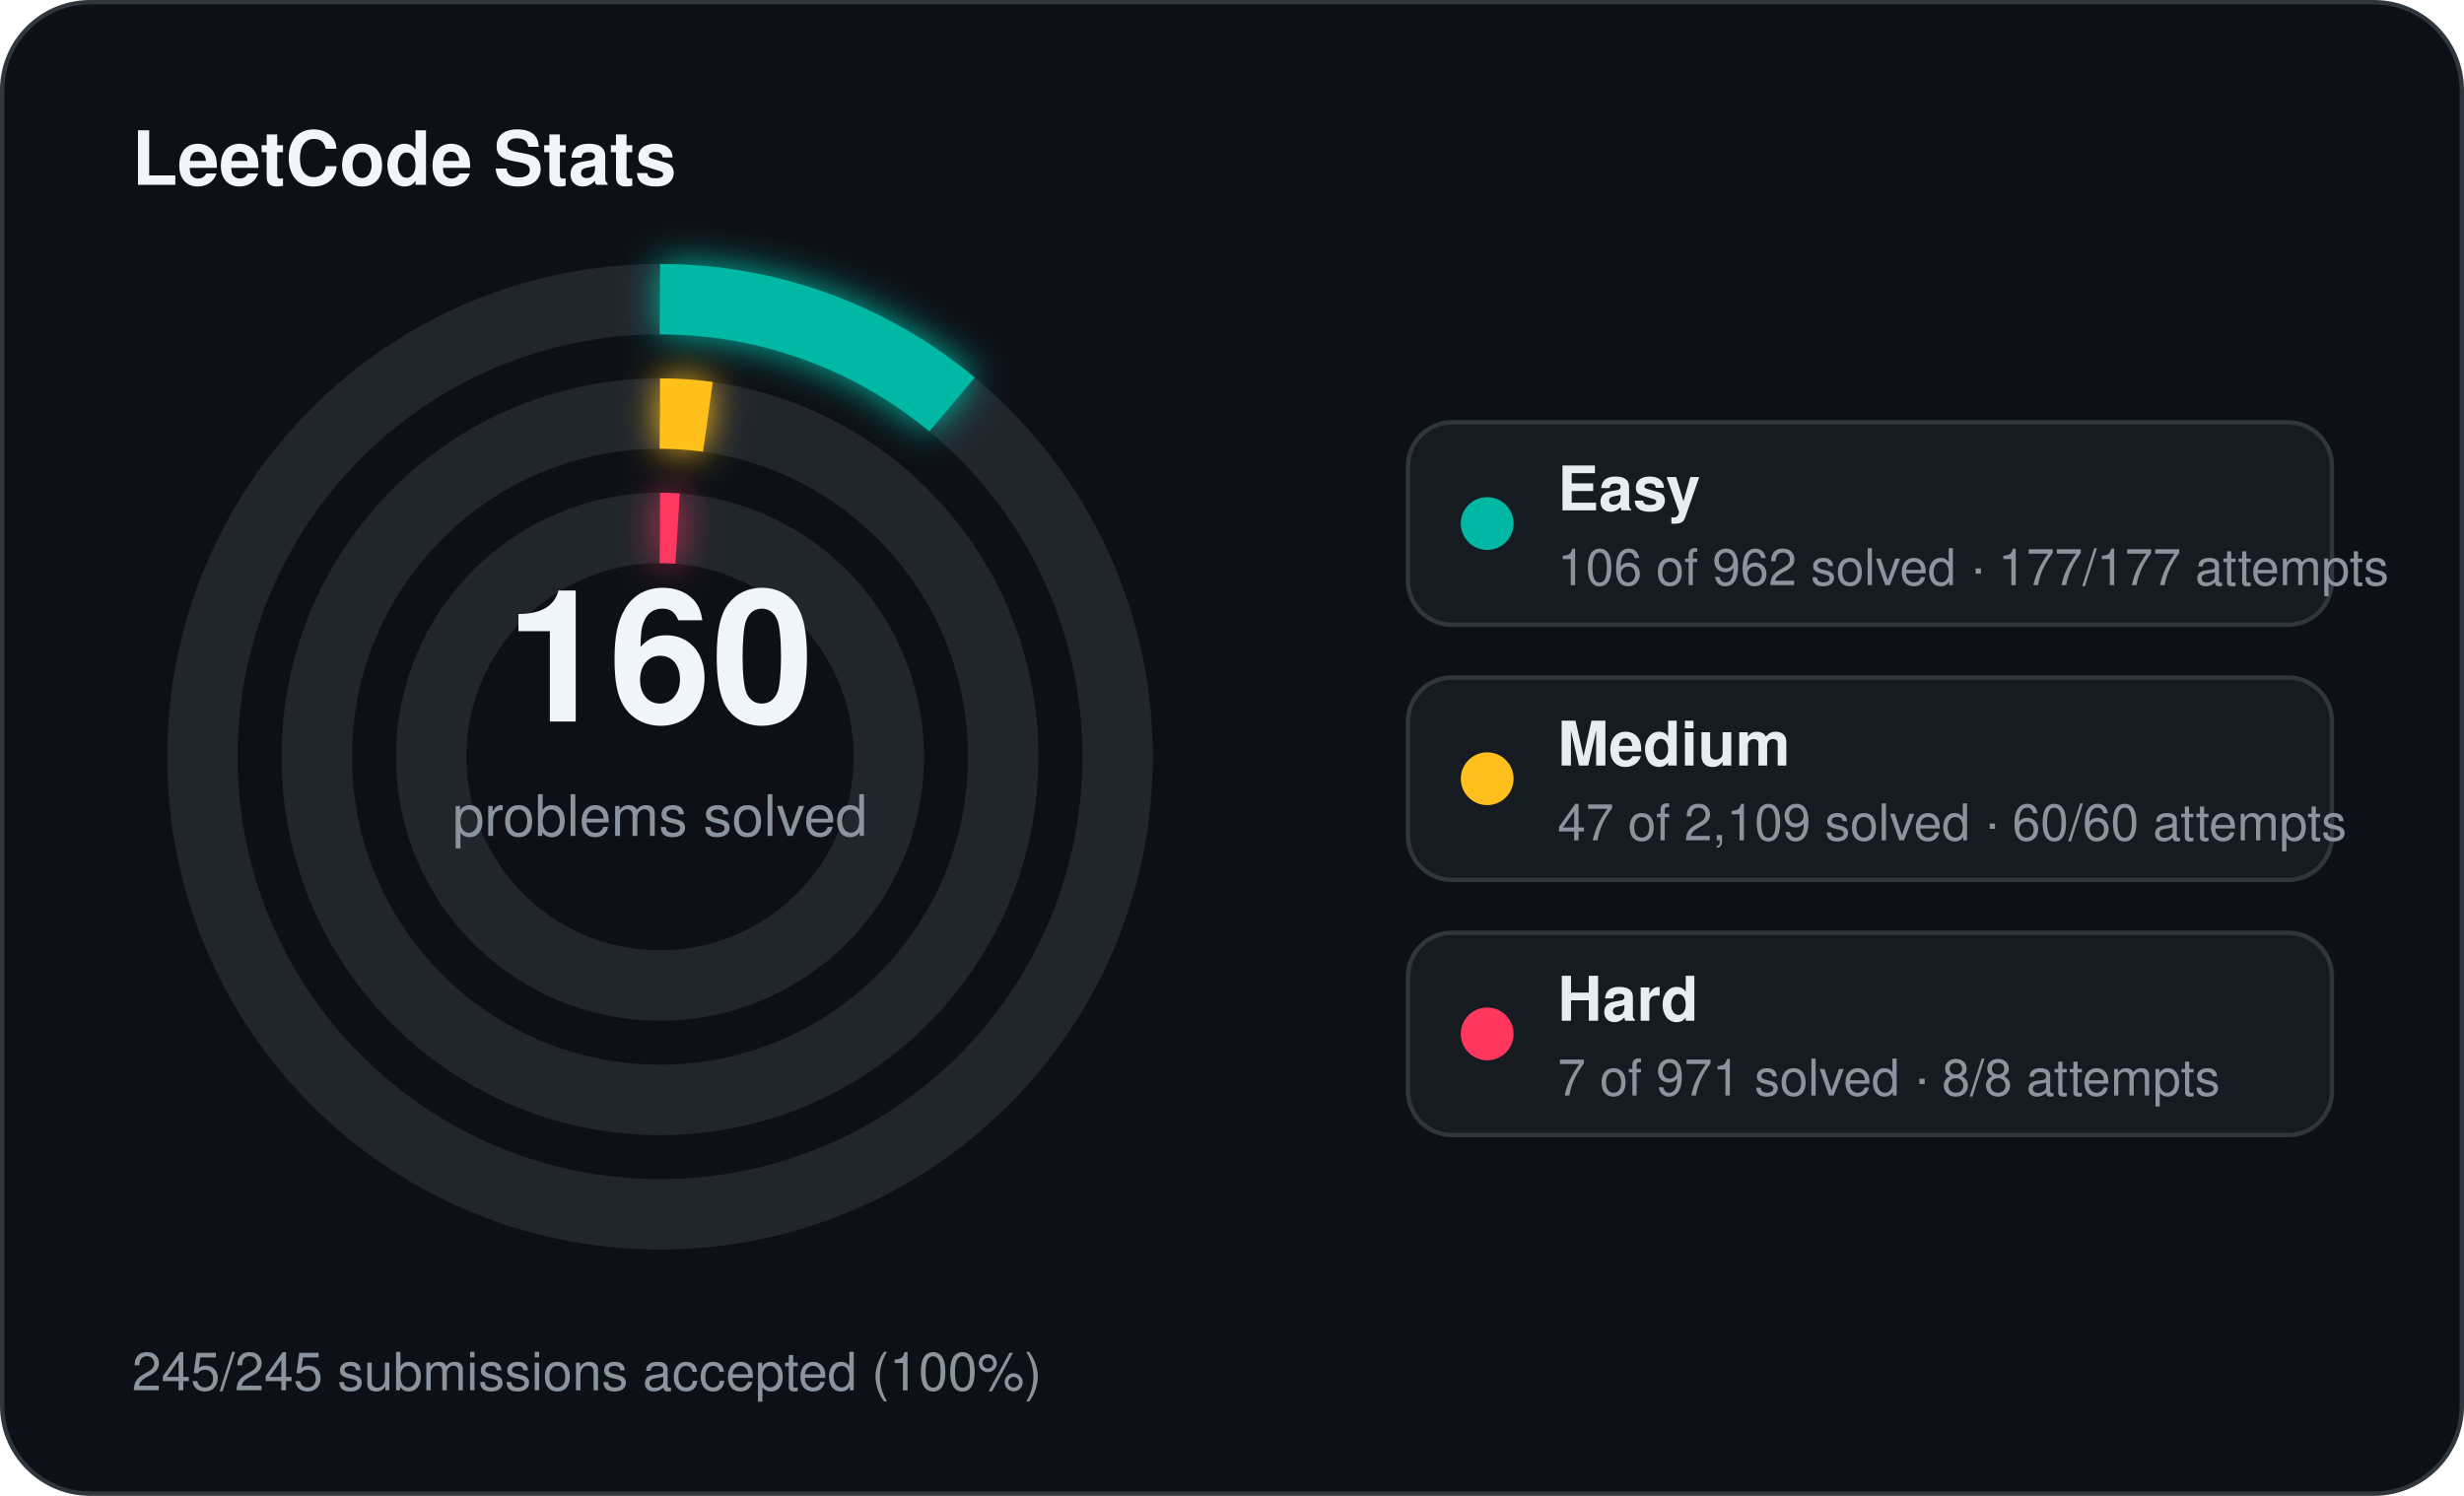
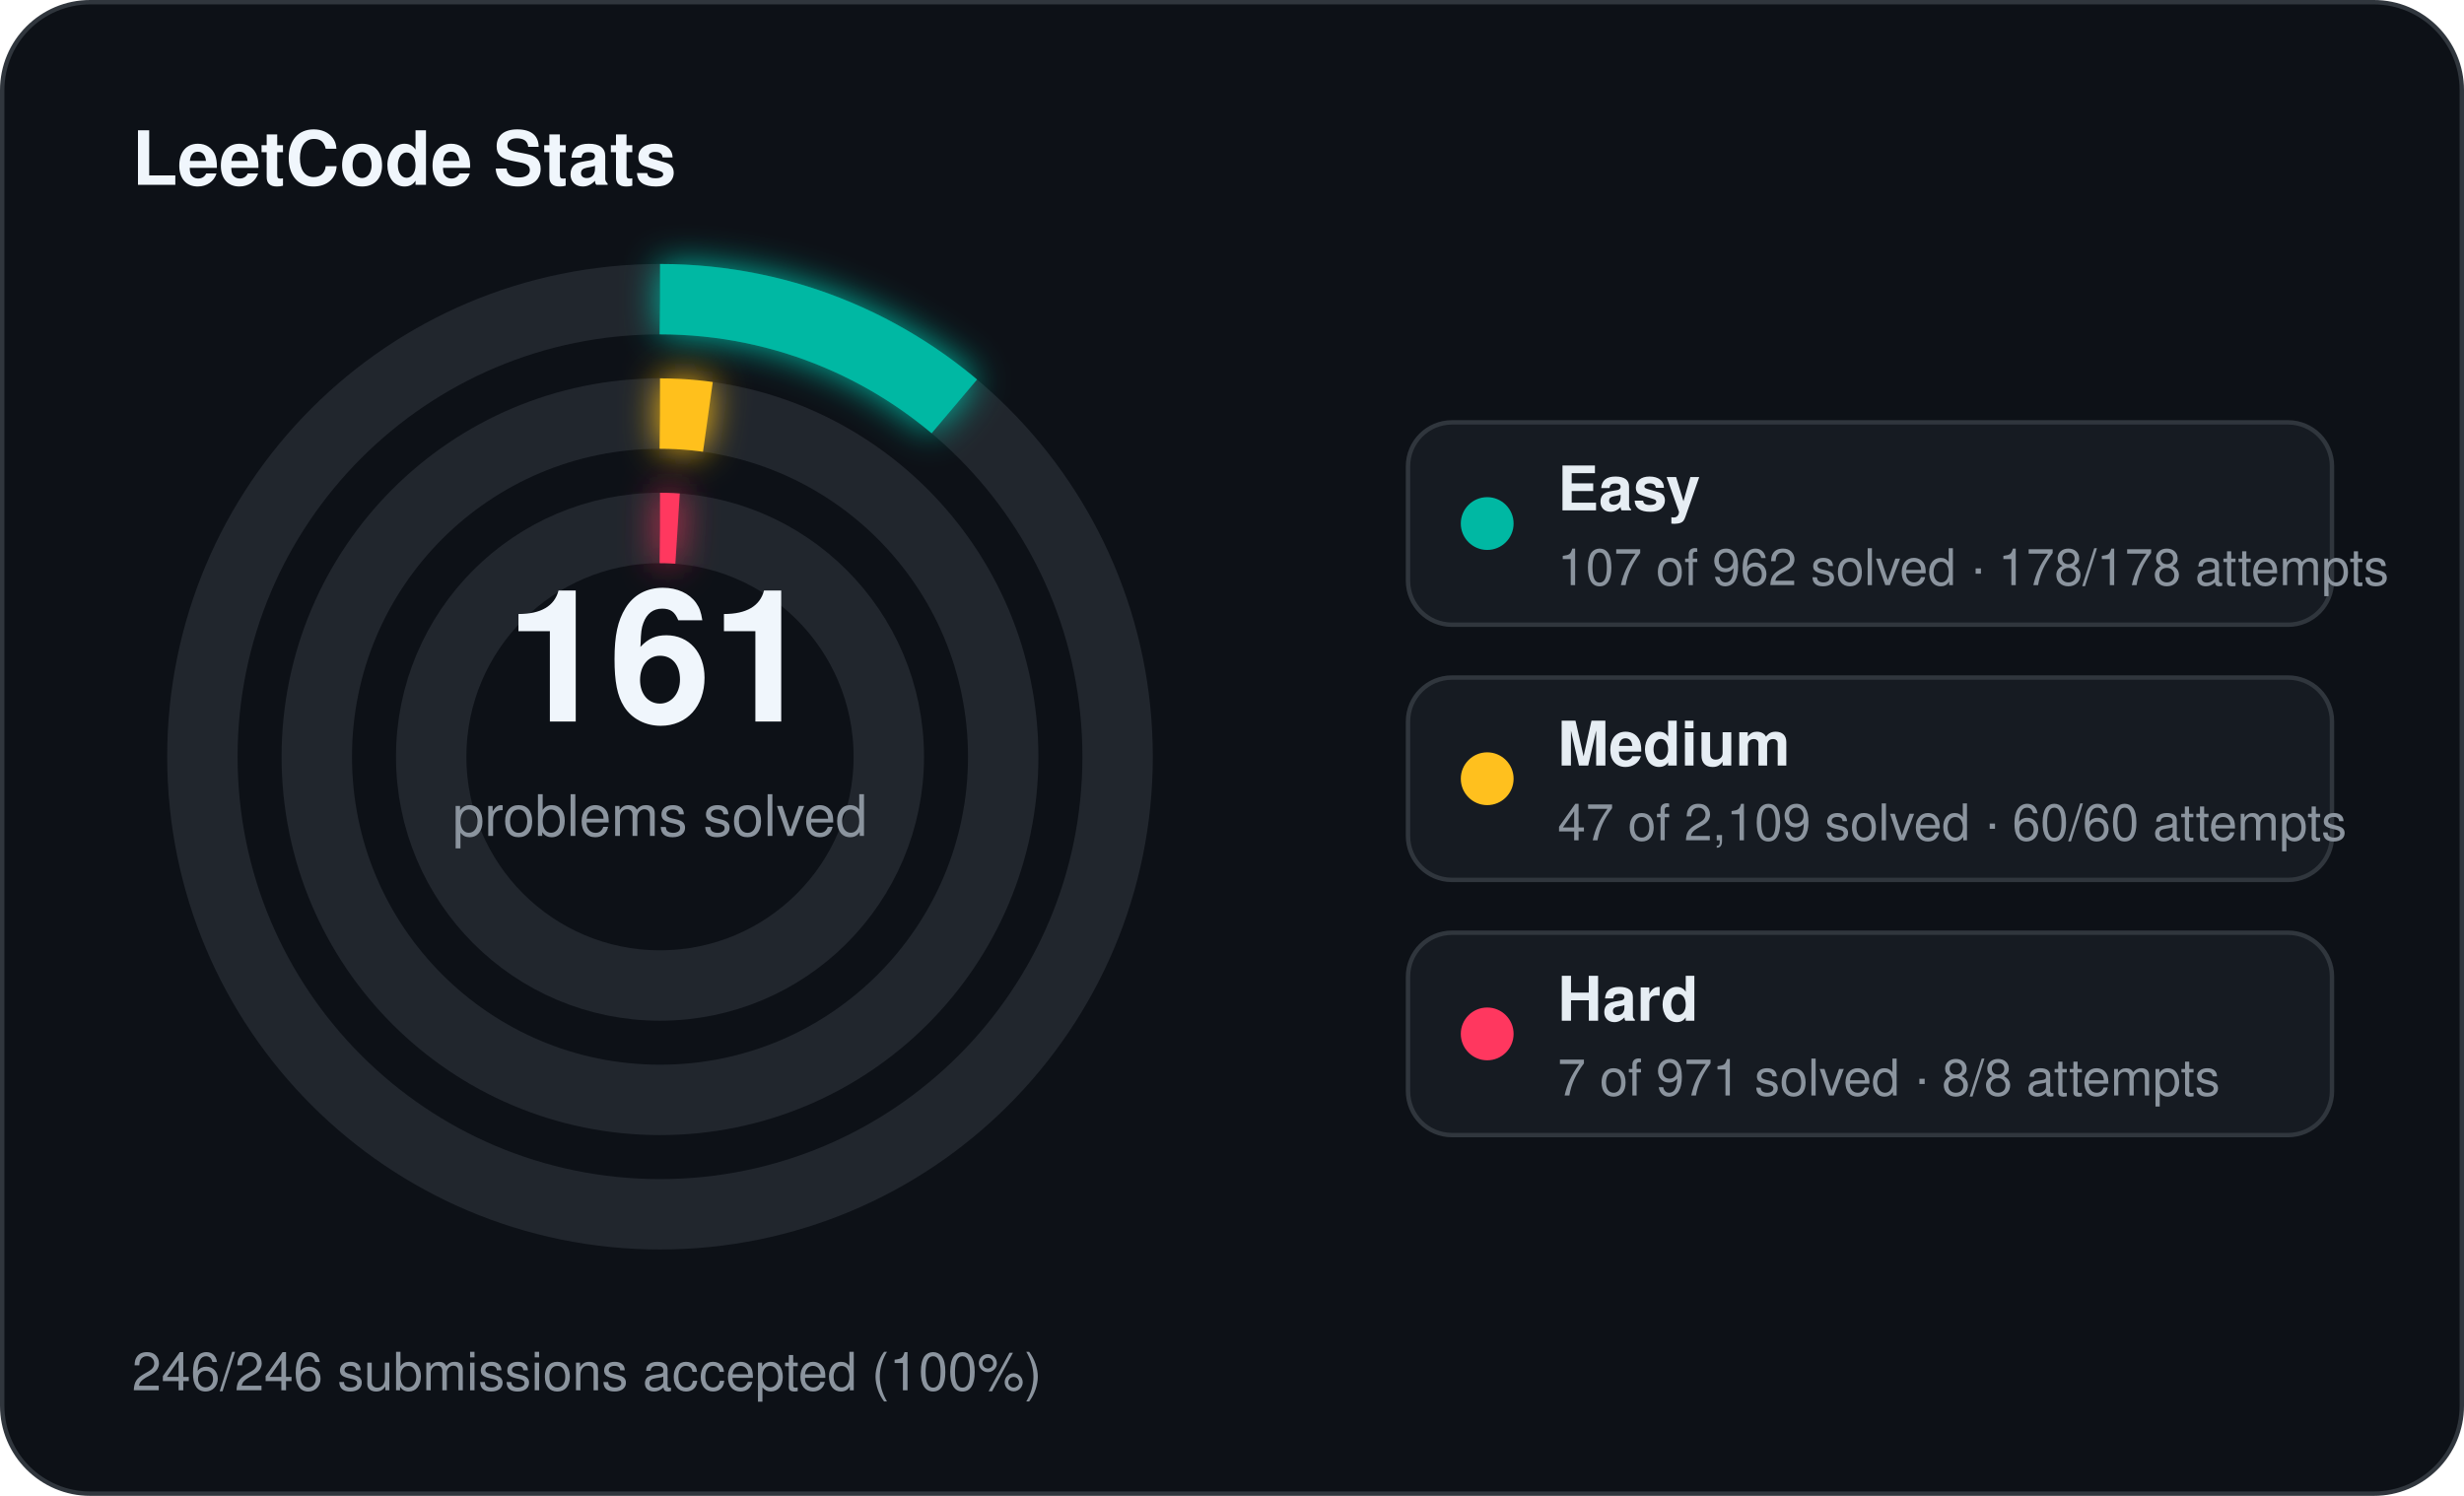
<svg xmlns="http://www.w3.org/2000/svg" width="560" height="340" viewBox="0 0 560 340">
  <defs>
    <filter id="stats-glow" x="-60%" y="-60%" width="220%" height="220%">
      <feGaussianBlur stdDeviation="4" result="blur" />
      <feMerge>
        <feMergeNode in="blur" />
        <feMergeNode in="SourceGraphic" />
      </feMerge>
    </filter>
  </defs>
  <rect x="0.5" y="0.5" width="559" height="339" rx="20" fill="#0d1117" stroke="#30363d" stroke-width="1" />
  <text x="30" y="42" fill="#f0f6fc" font-family="Segoe UI, Helvetica, Arial, sans-serif" font-size="17" font-weight="700">LeetCode Stats</text>
  <circle cx="150" cy="172" r="104" fill="none" stroke="#21262d" stroke-width="16" />
-   <circle cx="150" cy="172" r="104" fill="none" stroke="#00b8a3" stroke-width="16" stroke-linecap="butt" stroke-dasharray="72.00 653.45" transform="rotate(-90 150 172)" filter="url(#stats-glow)" />
+   <circle cx="150" cy="172" r="104" fill="none" stroke="#00b8a3" stroke-width="16" stroke-linecap="butt" stroke-dasharray="72.68 653.45" transform="rotate(-90 150 172)" filter="url(#stats-glow)" />
  <circle cx="150" cy="172" r="78" fill="none" stroke="#21262d" stroke-width="16" />
  <circle cx="150" cy="172" r="78" fill="none" stroke="#ffc01e" stroke-width="16" stroke-linecap="butt" stroke-dasharray="10.92 490.09" transform="rotate(-90 150 172)" filter="url(#stats-glow)" />
  <circle cx="150" cy="172" r="52" fill="none" stroke="#21262d" stroke-width="16" />
  <circle cx="150" cy="172" r="52" fill="none" stroke="#ff375f" stroke-width="16" stroke-linecap="butt" stroke-dasharray="4.00 326.73" transform="rotate(-90 150 172)" filter="url(#stats-glow)" />
-   <text x="150" y="164" text-anchor="middle" fill="#f0f6fc" font-family="Segoe UI, Helvetica, Arial, sans-serif" font-size="42" font-weight="700">160</text>
+   <text x="150" y="164" text-anchor="middle" fill="#f0f6fc" font-family="Segoe UI, Helvetica, Arial, sans-serif" font-size="42" font-weight="700">161</text>
  <text x="150" y="190" text-anchor="middle" fill="#8b949e" font-family="Segoe UI, Helvetica, Arial, sans-serif" font-size="13">problems solved</text>
  <rect x="320" y="96" width="210" height="46" rx="10" fill="#161b22" stroke="#30363d" stroke-width="1" />
  <circle cx="338" cy="119" r="6" fill="#00b8a3" />
  <text x="354" y="116" fill="#e6edf3" font-family="Segoe UI, Helvetica, Arial, sans-serif" font-size="14" font-weight="600">Easy</text>
-   <text x="354" y="133" fill="#8b949e" font-family="Segoe UI, Helvetica, Arial, sans-serif" font-size="11.5">106 of 962 solved · 177/177 attempts</text>
+   <text x="354" y="133" fill="#8b949e" font-family="Segoe UI, Helvetica, Arial, sans-serif" font-size="11.5">107 of 962 solved · 178/178 attempts</text>
  <rect x="320" y="154" width="210" height="46" rx="10" fill="#161b22" stroke="#30363d" stroke-width="1" />
  <circle cx="338" cy="177" r="6" fill="#ffc01e" />
  <text x="354" y="174" fill="#e6edf3" font-family="Segoe UI, Helvetica, Arial, sans-serif" font-size="14" font-weight="600">Medium</text>
  <text x="354" y="191" fill="#8b949e" font-family="Segoe UI, Helvetica, Arial, sans-serif" font-size="11.5">47 of 2,109 solved · 60/60 attempts</text>
  <rect x="320" y="212" width="210" height="46" rx="10" fill="#161b22" stroke="#30363d" stroke-width="1" />
  <circle cx="338" cy="235" r="6" fill="#ff375f" />
  <text x="354" y="232" fill="#e6edf3" font-family="Segoe UI, Helvetica, Arial, sans-serif" font-size="14" font-weight="600">Hard</text>
  <text x="354" y="249" fill="#8b949e" font-family="Segoe UI, Helvetica, Arial, sans-serif" font-size="11.5">7 of 971 solved · 8/8 attempts</text>
-   <text x="30" y="316" fill="#8b949e" font-family="Segoe UI, Helvetica, Arial, sans-serif" font-size="12">245/245 submissions accepted (100%)</text>
+   <text x="30" y="316" fill="#8b949e" font-family="Segoe UI, Helvetica, Arial, sans-serif" font-size="12">246/246 submissions accepted (100%)</text>
</svg>
